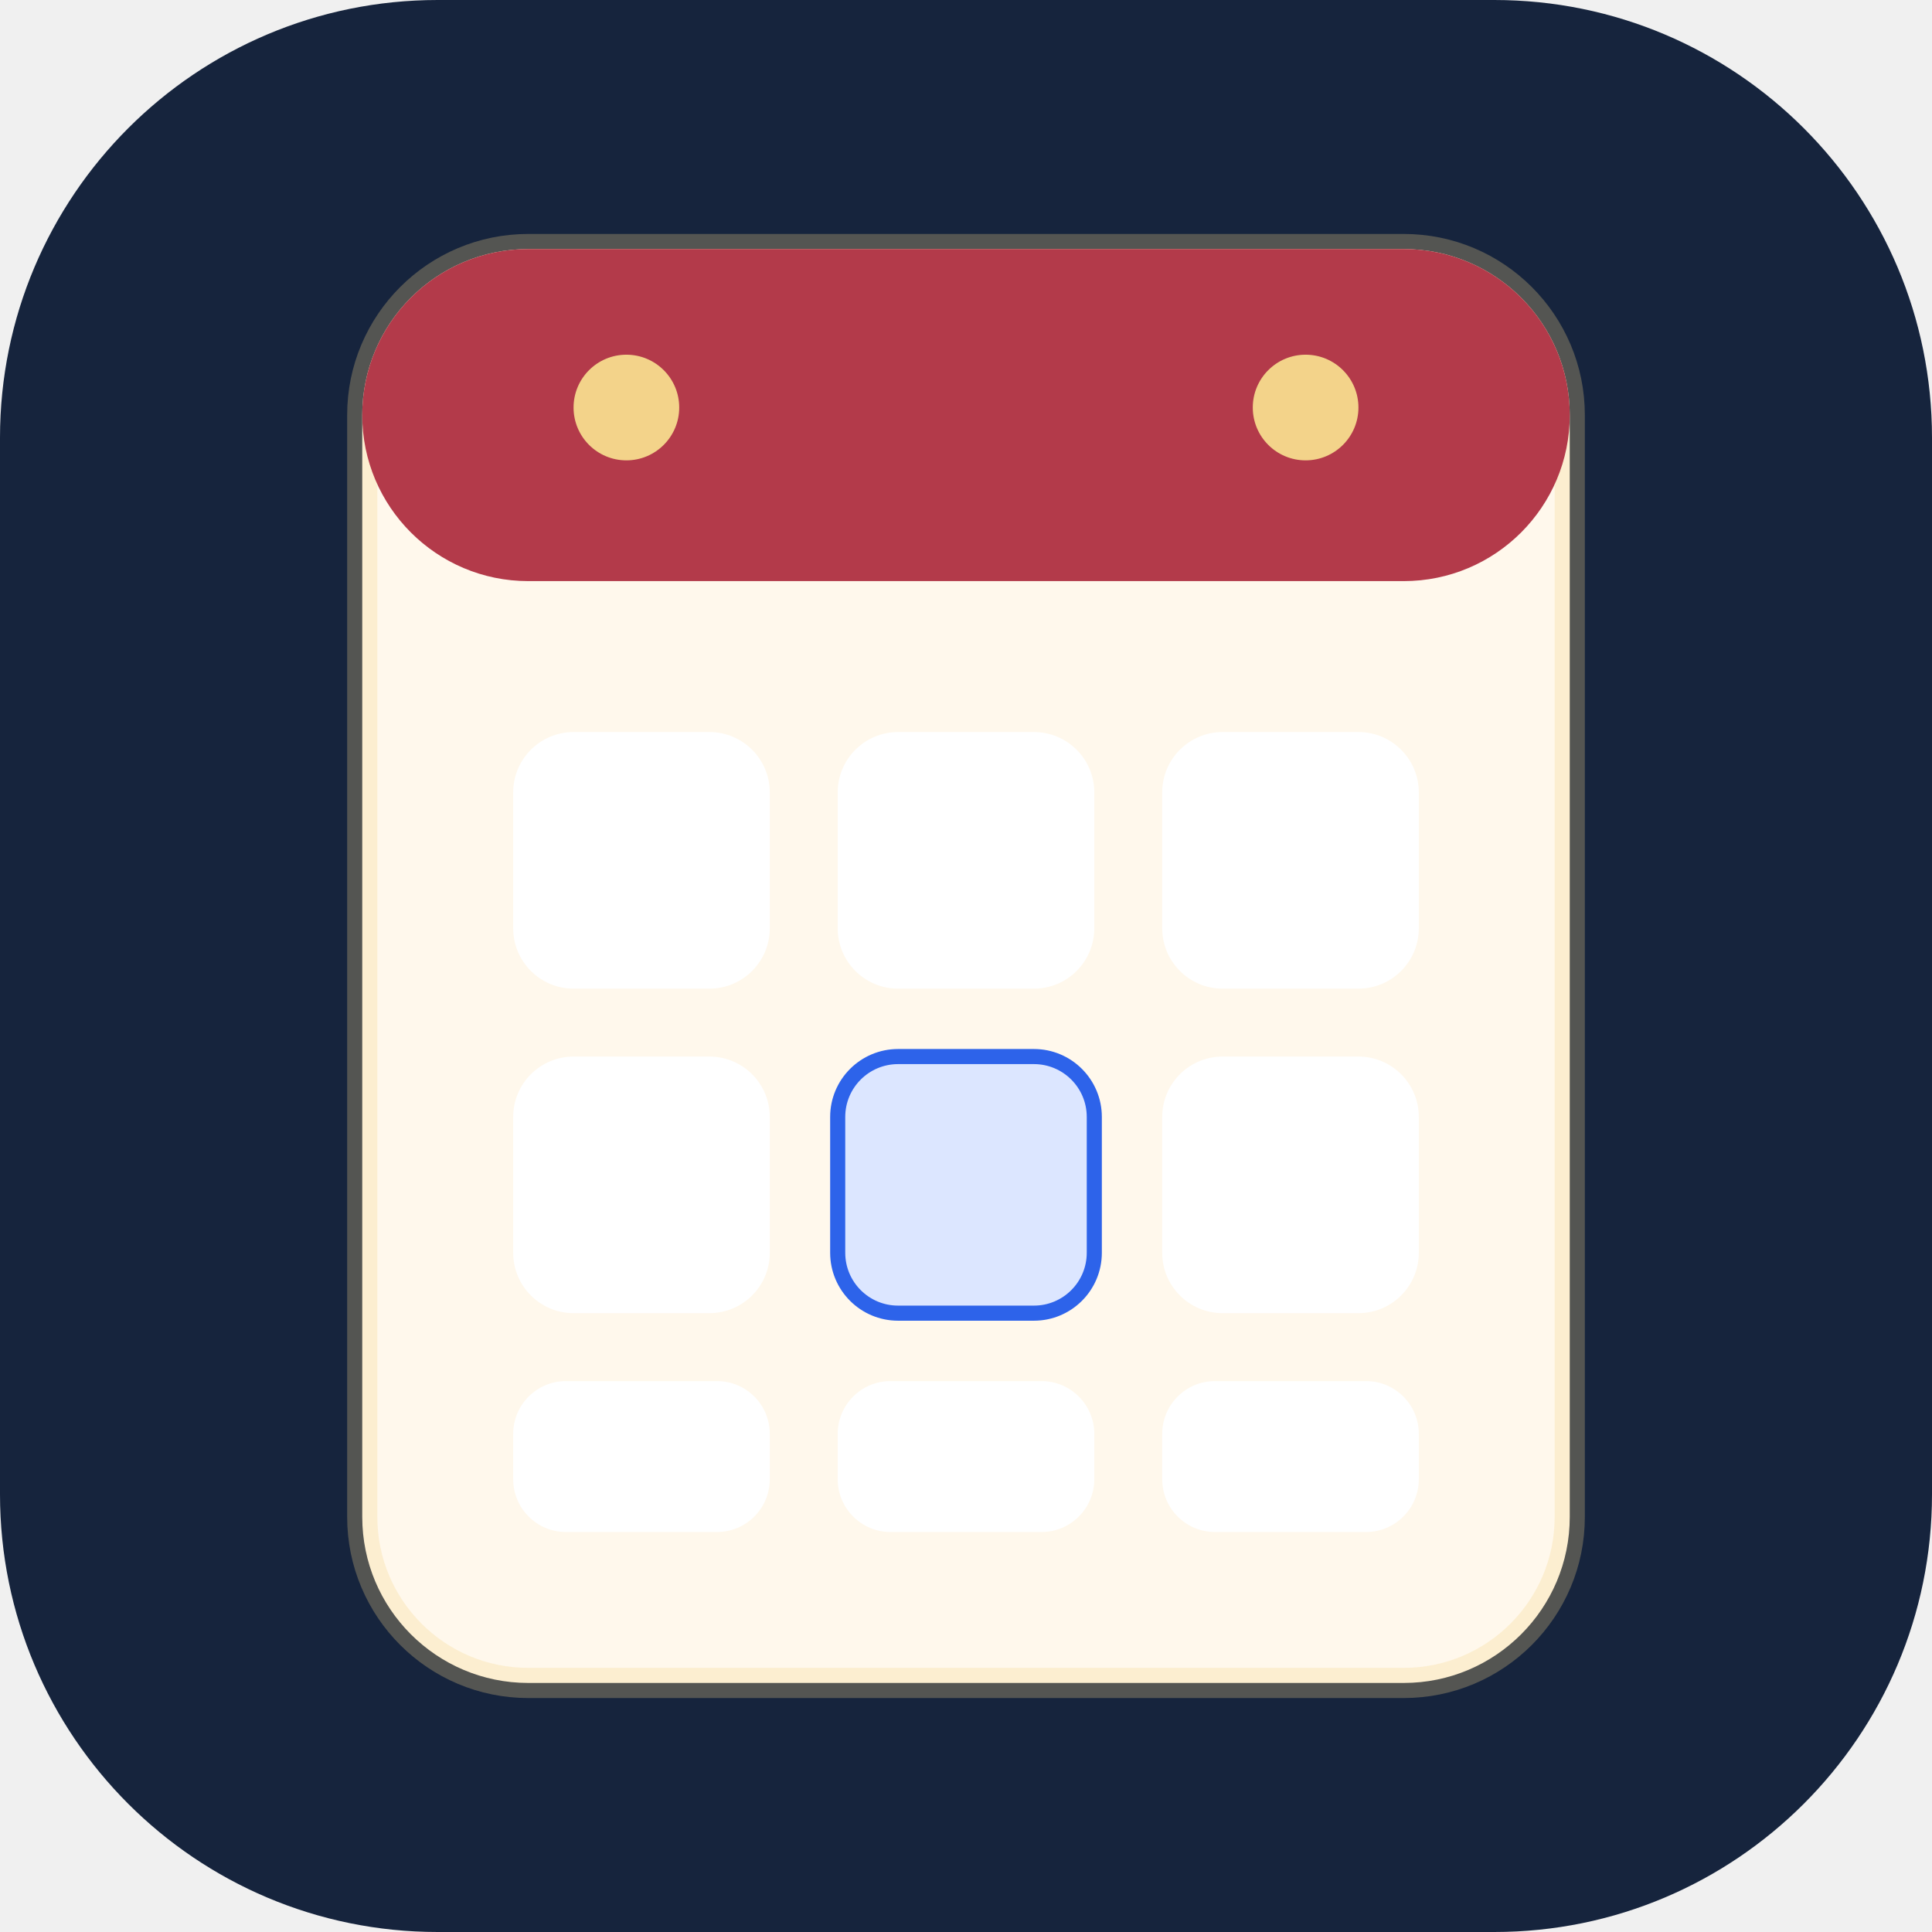
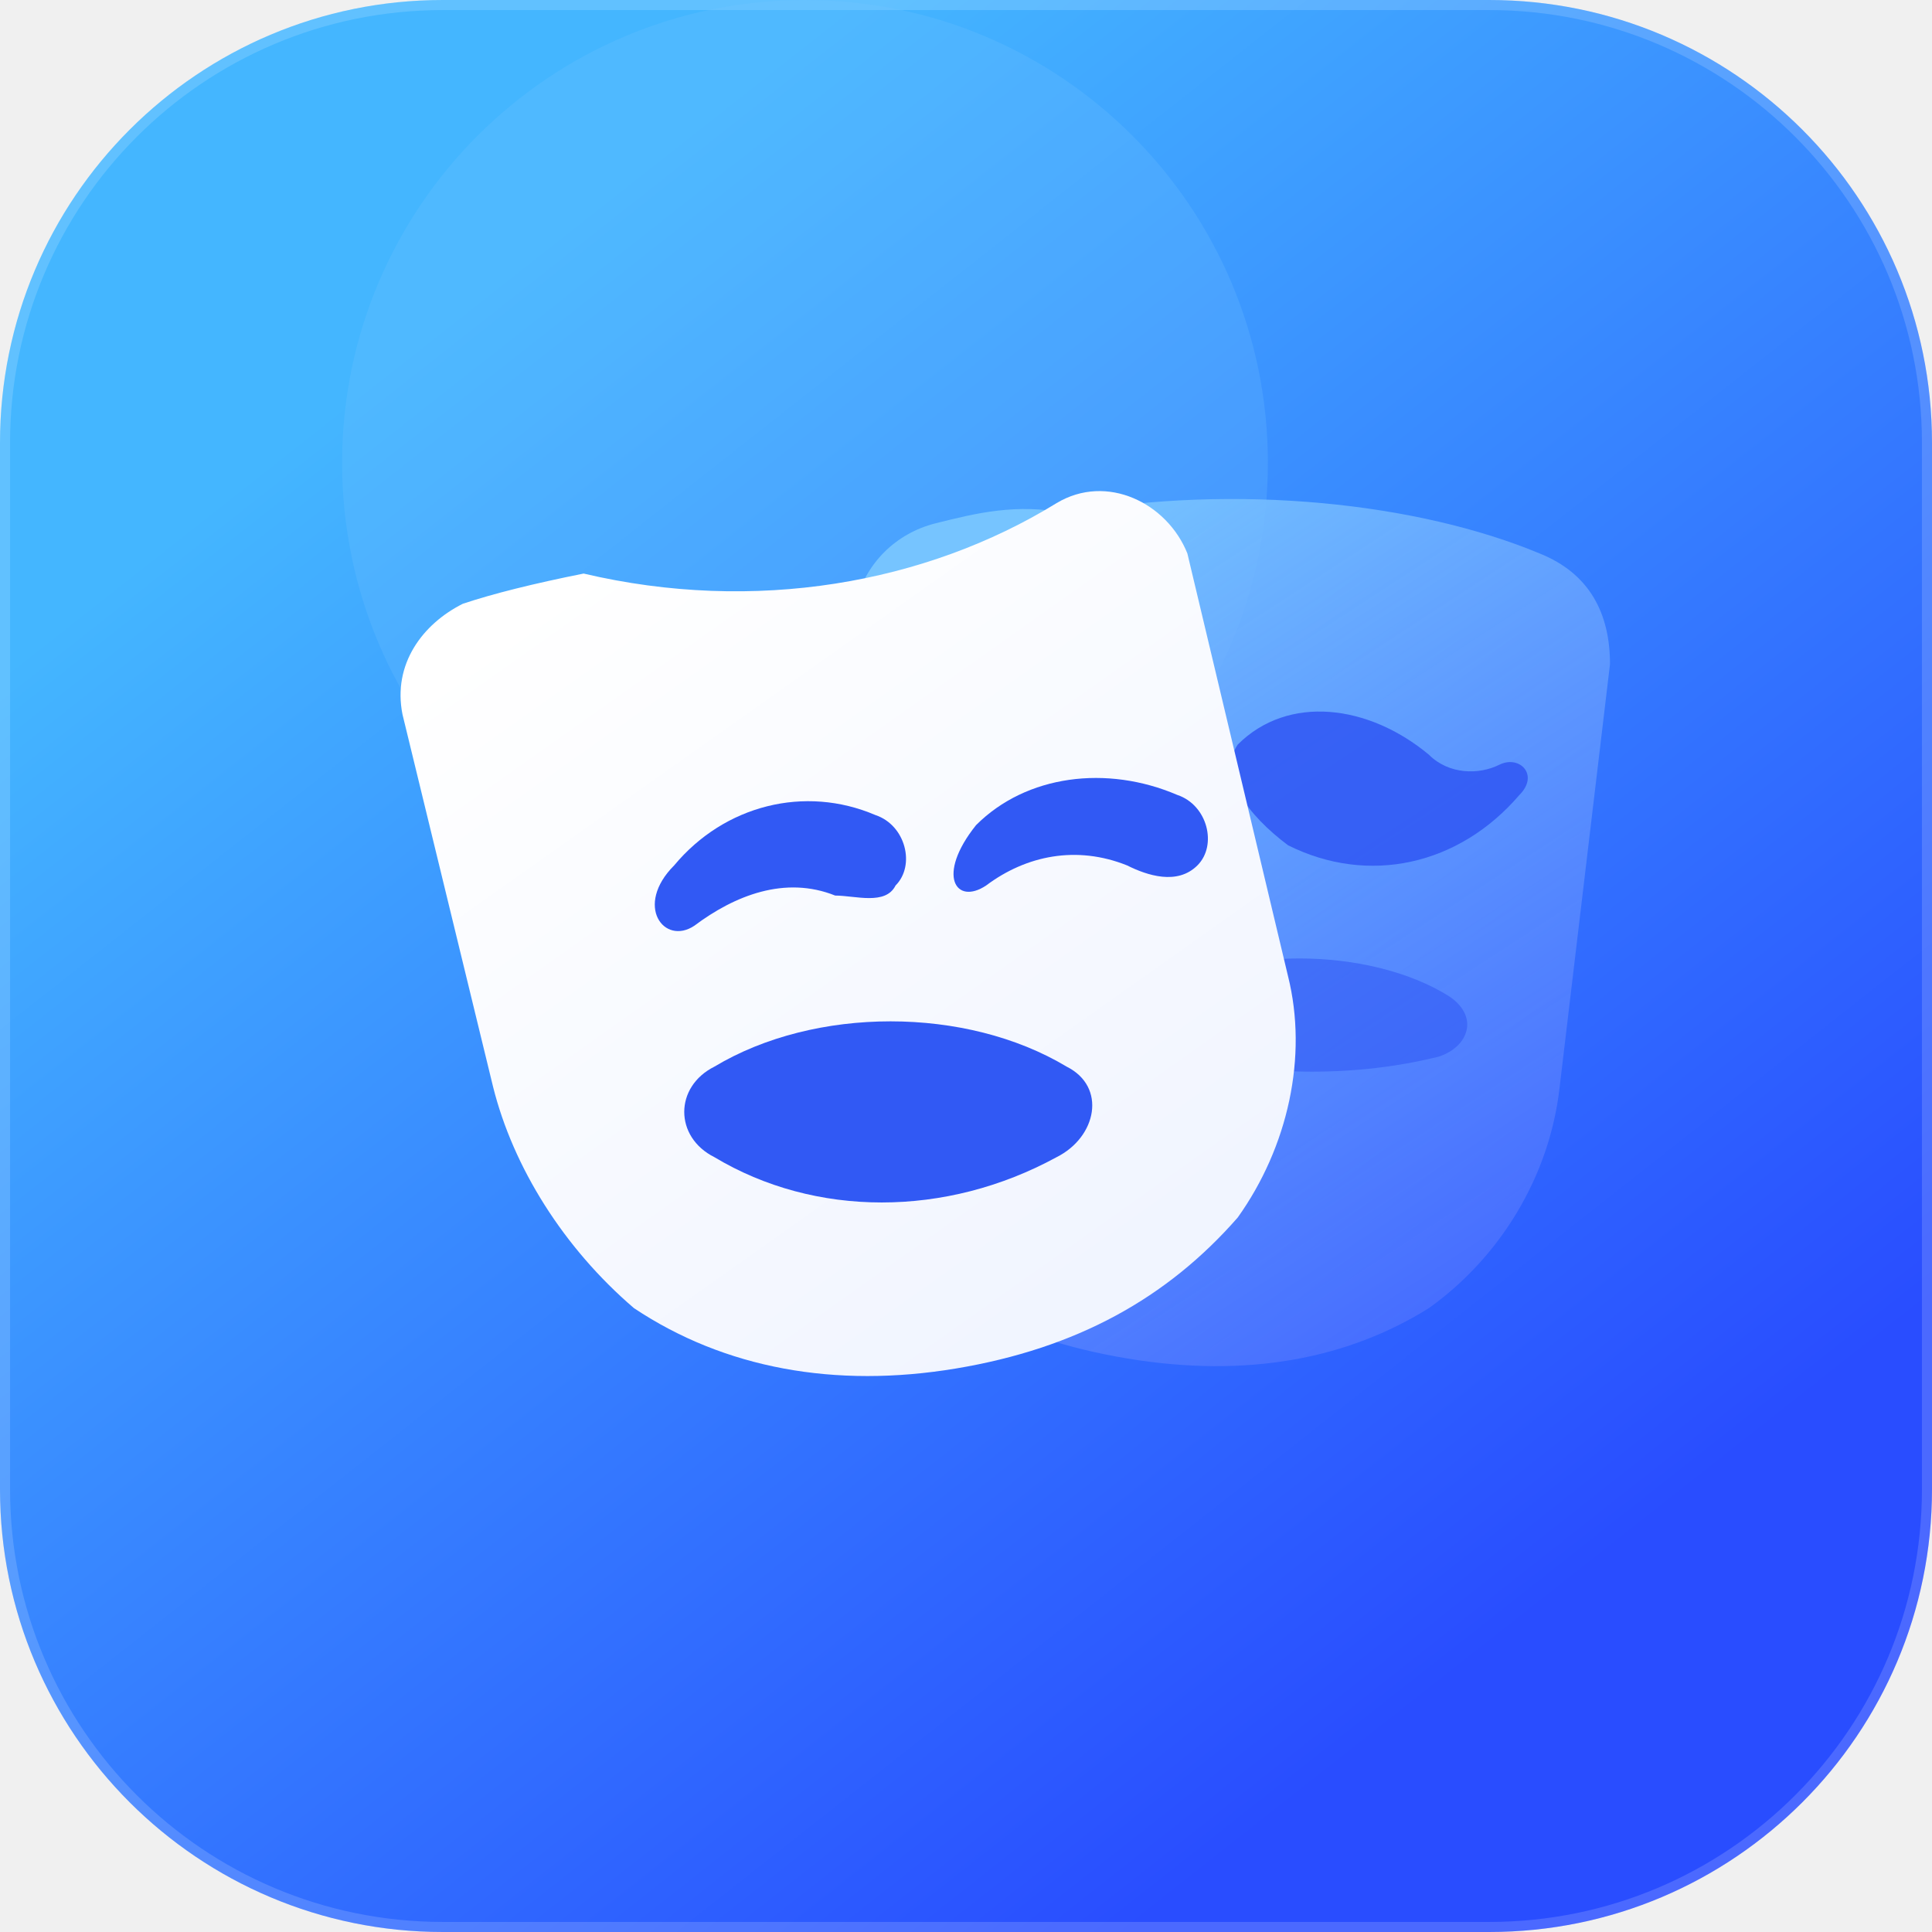
- <svg xmlns="http://www.w3.org/2000/svg" width="192" height="192" viewBox="0 0 512 512" fill="none">
-   <rect width="512" height="512" rx="116" fill="#16243D" />
-   <rect x="96" y="66" width="320" height="380" rx="44" fill="#FFF8EC" stroke="rgba(243,211,138,0.28)" stroke-width="8" />
-   <rect x="96" y="66" width="320" height="88" rx="44" fill="#B33A4A" />
-   <circle cx="166" cy="108" r="14" fill="#F3D38A" />
-   <circle cx="346" cy="108" r="14" fill="#F3D38A" />
-   <g>
-     <rect x="136" y="194" width="68" height="68" rx="16" fill="#FFF" />
-     <rect x="222" y="194" width="68" height="68" rx="16" fill="#FFF" />
-     <rect x="308" y="194" width="68" height="68" rx="16" fill="#FFF" />
-     <rect x="136" y="280" width="68" height="68" rx="16" fill="#FFF" />
-     <rect x="222" y="280" width="68" height="68" rx="16" fill="#DCE6FF" stroke="#2D63EA" stroke-width="4" />
-     <rect x="308" y="280" width="68" height="68" rx="16" fill="#FFF" />
-     <rect x="136" y="366" width="68" height="40" rx="14" fill="#FFF" />
-     <rect x="222" y="366" width="68" height="40" rx="14" fill="#FFF" />
-     <rect x="308" y="366" width="68" height="40" rx="14" fill="#FFF" />
-   </g>
+ <svg xmlns="http://www.w3.org/2000/svg" width="192" height="192" viewBox="0 0 192 192" fill="none">
+   <defs>
+     <linearGradient id="bg" x1="44" y1="32" x2="148" y2="164" gradientUnits="userSpaceOnUse">
+       <stop stop-color="#44B6FF" />
+       <stop offset="1" stop-color="#294DFF" />
+     </linearGradient>
+     <linearGradient id="rearMask" x1="106" y1="50" x2="153" y2="122" gradientUnits="userSpaceOnUse">
+       <stop stop-color="#78C6FF" stop-opacity="0.95" />
+       <stop offset="1" stop-color="#5A79FF" stop-opacity="0.58" />
+     </linearGradient>
+     <linearGradient id="frontMask" x1="60" y1="54" x2="111" y2="126" gradientUnits="userSpaceOnUse">
+       <stop stop-color="#FFFFFF" />
+       <stop offset="1" stop-color="#F1F5FF" />
+     </linearGradient>
+   </defs>
+   <rect width="192" height="192" rx="44" fill="url(#bg)" />
+   <rect x="0.5" y="0.5" width="191" height="191" rx="43.5" stroke="white" stroke-opacity="0.16" />
+   <circle cx="80" cy="46" r="46" fill="#78C6FF" fill-opacity="0.22" />
+   <path d="M106 51C123 48 141 50 153 55C158 57 160 61 160 66L155 108C154 117 149 125 142 130C134 135 124 137 112 135C100 133 91 128 86 121C81 115 79 107 80 98L85 60C86 56 89 53 93 52C97 51 101 50 106 51Z" fill="url(#rearMask)" />
+   <path d="M123 74C128 69 136 70 142 75C144 77 147 77 149 76C151 75 153 77 151 79C145 86 136 88 128 84C124 81 121 77 123 74Z" fill="#3159F4" fill-opacity="0.88" />
+   <path d="M115 99C122 94 136 94 144 99C147 101 146 104 143 105C135 107 126 107 117 105C114 104 113 101 115 99Z" fill="#3159F4" fill-opacity="0.58" />
+   <path d="M58 57C75 61 92 58 105 50C110 47 116 50 118 55L128 97C130 105 128 114 123 121C116 129 107 134 95 136C83 138 72 136 63 130C56 124 51 116 49 108L40 71C39 66 42 62 46 60C49 59 53 58 58 57Z" fill="url(#frontMask)" />
+   <path d="M67 86C72 80 80 78 87 81C90 82 91 86 89 88C88 90 85 89 83 89C78 87 73 89 69 92C66 94 63 90 67 86Z" fill="#3159F4" />
+   <path d="M97 82C102 77 110 76 117 79C120 80 121 84 119 86C117 88 114 87 112 86C107 84 102 85 98 88C95 90 93 87 97 82Z" fill="#3159F4" />
+   <path d="M71 106C81 100 96 100 106 106C110 108 109 113 105 115C94 121 81 121 71 115C67 113 67 108 71 106Z" fill="#3159F4" />
</svg>
